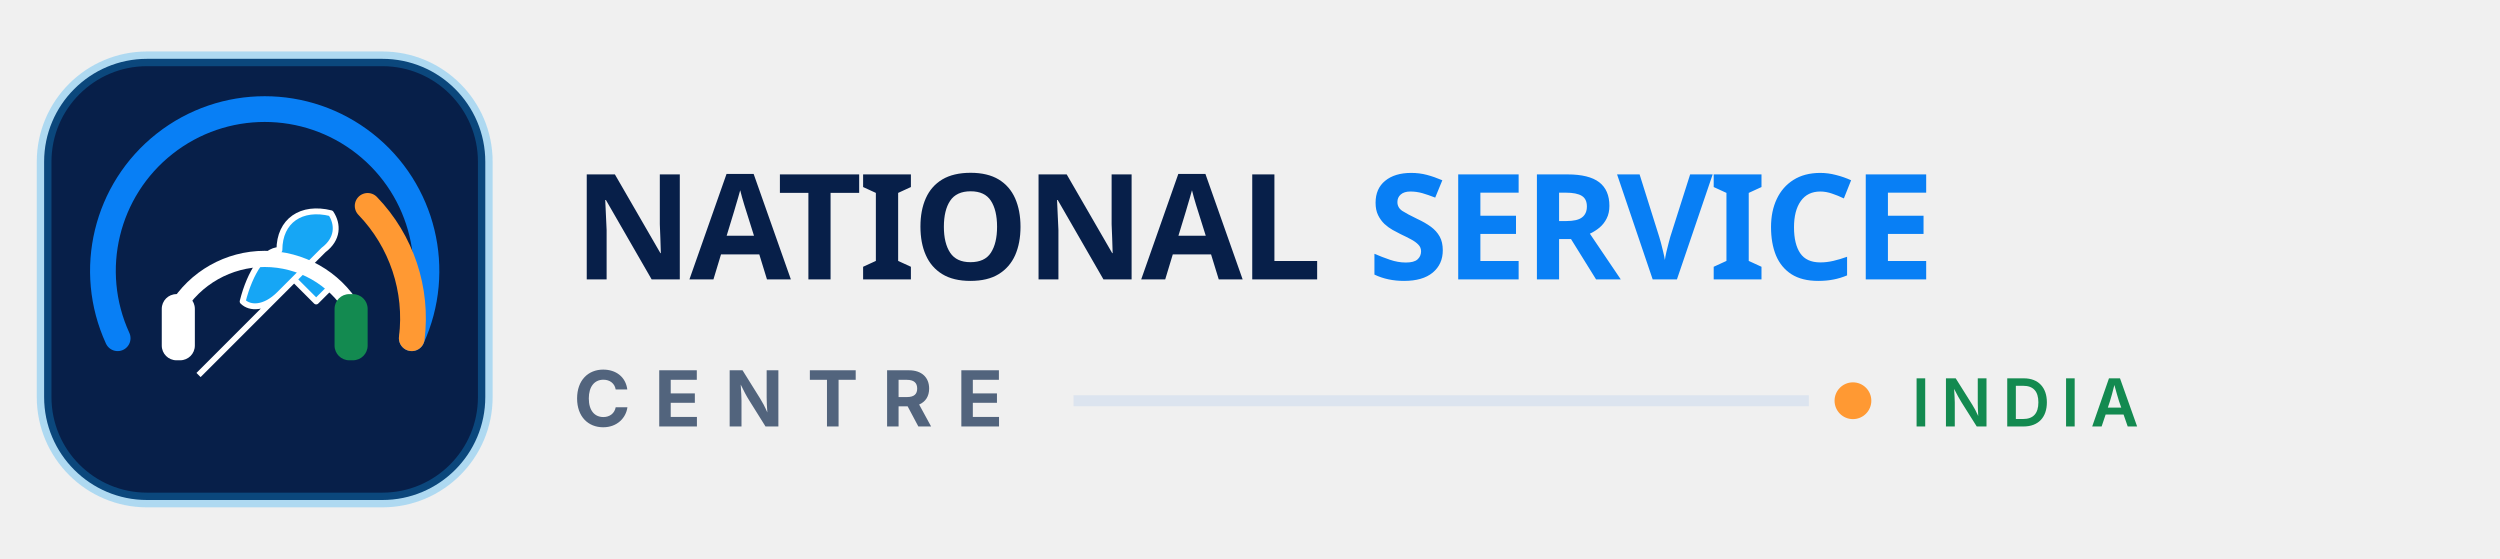
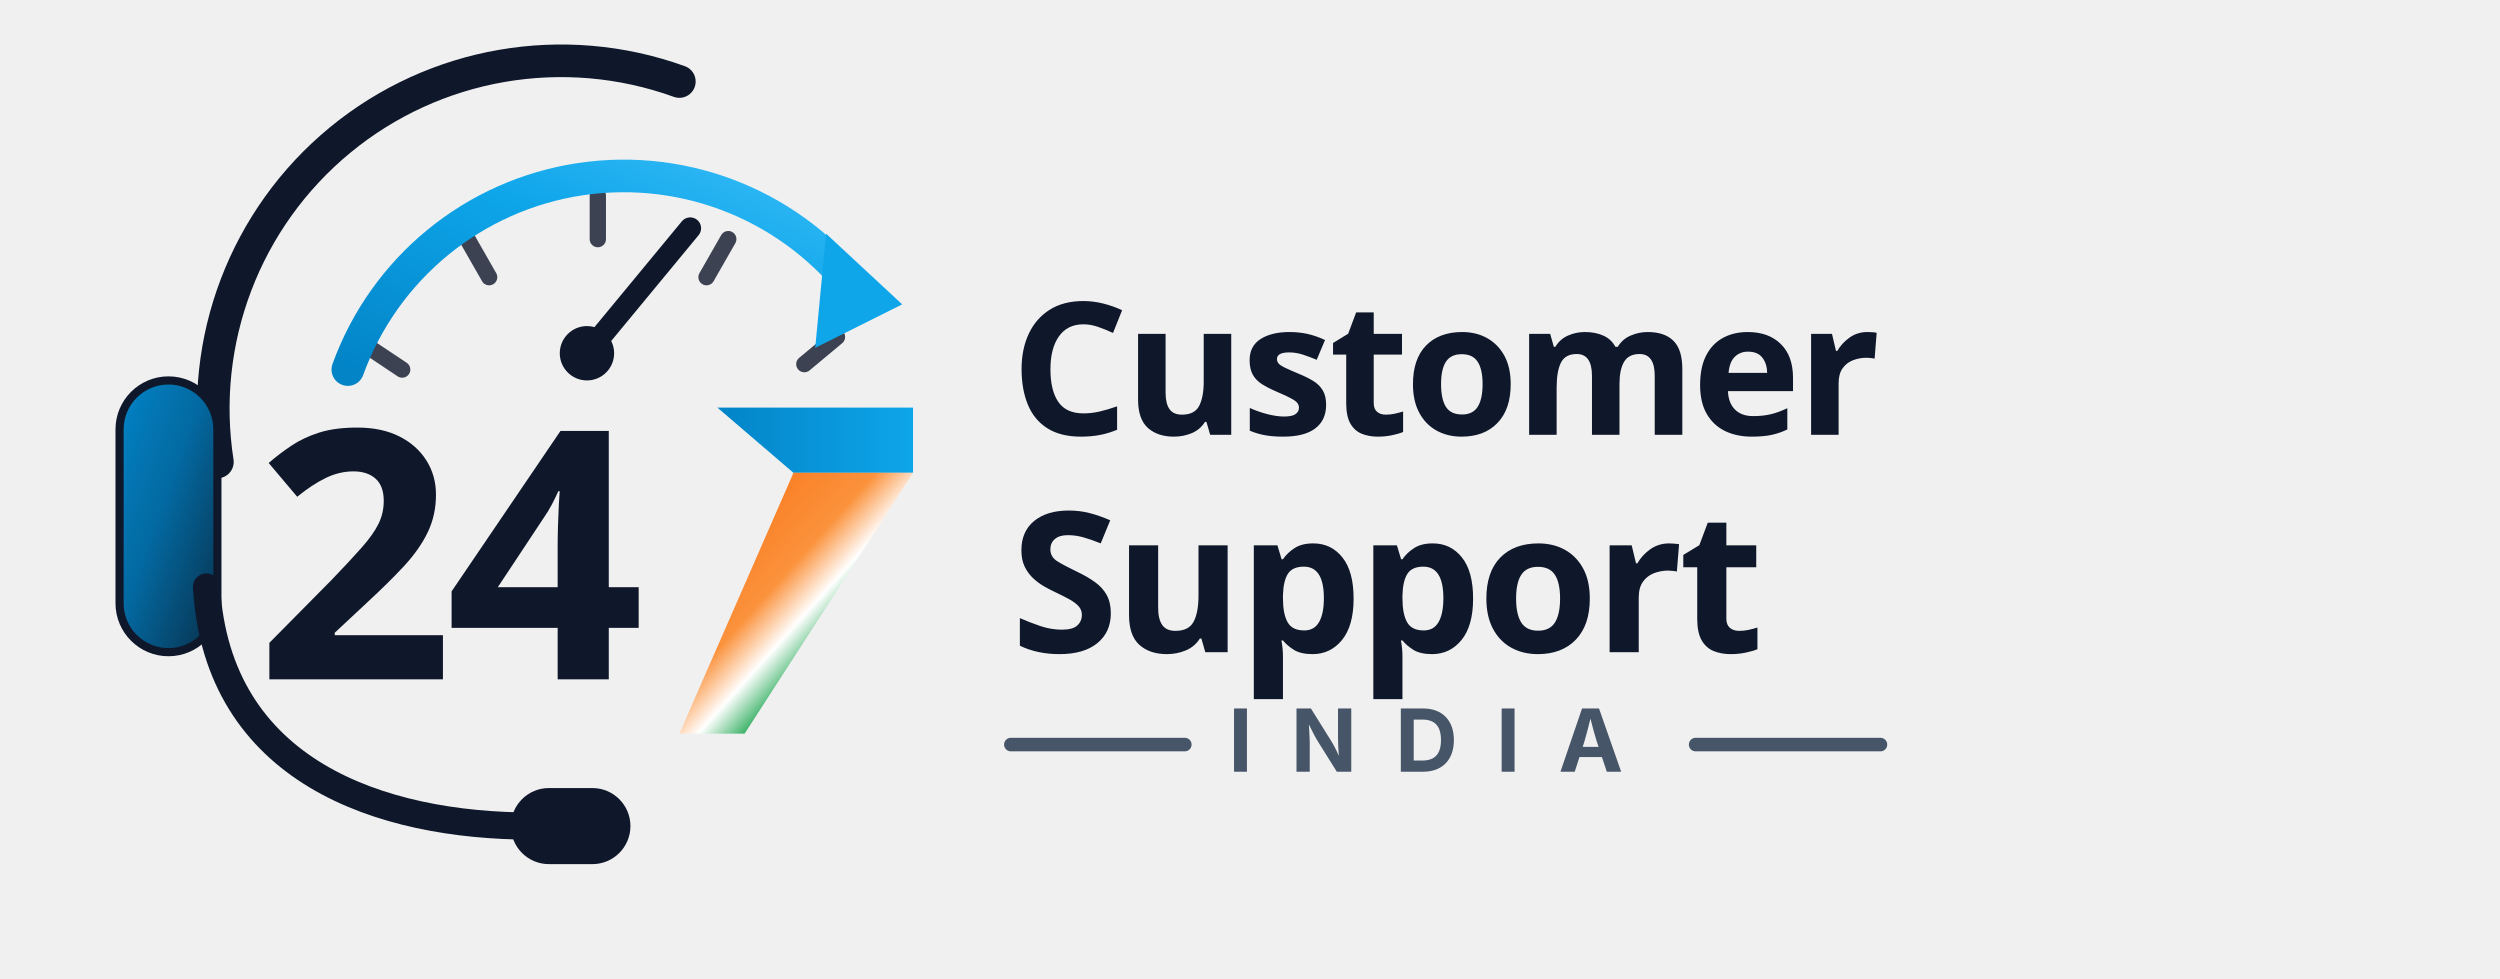
- <svg xmlns="http://www.w3.org/2000/svg" viewBox="0 0 340 76" fill="none" width="100%" height="100%">
-   <g transform="translate(4, 6)">
-     <rect x="2" y="2" width="60" height="60" rx="14" fill="#071F49" />
-     <rect x="2" y="2" width="60" height="60" rx="14" stroke="#16A6F5" stroke-width="2" stroke-opacity="0.3" />
-     <path d="M 12 40 A 22 22 0 1 1 52 40" stroke="#087FF5" stroke-width="3.5" stroke-linecap="round" />
-     <path d="M 46 22 A 22 22 0 0 1 52 40" stroke="#FF9933" stroke-width="3.5" stroke-linecap="round" />
-     <path d="M 23 45 L 37 31 M 34 28 C 34 24 37 22 41 23 C 42 24.5 42 26.5 40 28 L 38 30 L 41 33 L 39 35 L 36 32 L 34 34 C 32 36 30 36 29 35 C 30 31 32 28 34 28 Z" fill="#16A6F5" stroke="#FFFFFF" stroke-width="0.8" stroke-linejoin="round" />
-     <path d="M 20 36 A 14 14 0 0 1 44 36" fill="none" stroke="#FFFFFF" stroke-width="2.2" stroke-linecap="round" />
-     <rect x="18" y="34" width="4.5" height="9" rx="2" fill="#FFFFFF" />
-     <rect x="41.5" y="34" width="4.5" height="9" rx="2" fill="#138A50" />
+ <svg xmlns="http://www.w3.org/2000/svg" viewBox="0 0 460 180" width="100%" height="100%">
+   <defs>
+     <linearGradient id="earcupGradDark" x1="0%" y1="0%" x2="100%" y2="100%">
+       <stop offset="0%" stop-color="#0284C7" />
+       <stop offset="45%" stop-color="#0369A1" />
+       <stop offset="100%" stop-color="#082F49" />
+     </linearGradient>
+     <linearGradient id="arrowArcGradDark" x1="0%" y1="100%" x2="100%" y2="0%">
+       <stop offset="0%" stop-color="#0284C7" />
+       <stop offset="60%" stop-color="#0EA5E9" />
+       <stop offset="100%" stop-color="#38BDF8" />
+     </linearGradient>
+     <linearGradient id="tricolourGradDark" x1="10%" y1="10%" x2="90%" y2="90%">
+       <stop offset="0%" stop-color="#F97316" />
+       <stop offset="40%" stop-color="#FB923C" />
+       <stop offset="55%" stop-color="#FFFFFF" />
+       <stop offset="70%" stop-color="#16A34A" />
+       <stop offset="100%" stop-color="#15803D" />
+     </linearGradient>
+     <linearGradient id="sevenTopGradDark" x1="0%" y1="0%" x2="100%" y2="0%">
+       <stop offset="0%" stop-color="#0284C7" />
+       <stop offset="100%" stop-color="#0EA5E9" />
+     </linearGradient>
+   </defs>
+   <g id="emblemGroupDark">
+     <g class="clock-ticks" stroke="#0F172A" stroke-width="3" stroke-linecap="round" opacity="0.8">
+       <line x1="110" y1="36" x2="110" y2="44" />
+       <line x1="134" y1="44" x2="130" y2="51" />
+       <line x1="154" y1="62" x2="148" y2="67" />
+       <line x1="86" y1="44" x2="90" y2="51" />
+       <line x1="68" y1="64" x2="74" y2="68" />
+     </g>
+     <g class="clock-hand">
+       <circle cx="108" cy="65" r="5" fill="#0F172A" />
+       <line x1="108" y1="65" x2="127" y2="42" stroke="#0F172A" stroke-width="4" stroke-linecap="round" />
+     </g>
+     <g class="speed-arc">
+       <path d="M 64 68 A 54 54 0 0 1 158 54" fill="none" stroke="url(#arrowArcGradDark)" stroke-width="6" stroke-linecap="round" />
+       <polygon points="152,43 166,56 150,64" fill="#0EA5E9" />
+     </g>
+     <path d="M 40 85 A 64 64 0 0 1 125 15" fill="none" stroke="#0F172A" stroke-width="6" stroke-linecap="round" />
+     <rect x="22" y="70" width="18" height="50" rx="9" fill="url(#earcupGradDark)" stroke="#0F172A" stroke-width="1.5" />
+     <path d="M 38 108 C 40 142, 70 152, 98 152" fill="none" stroke="#0F172A" stroke-width="5" stroke-linecap="round" />
+     <rect x="94" y="145" width="22" height="14" rx="7" fill="#0F172A" />
+     <text x="47" y="125" font-family="'Poppins', 'Arial Black', sans-serif" font-weight="900" font-size="64" fill="#0F172A" letter-spacing="-2">2</text>
+     <text x="82" y="125" font-family="'Poppins', 'Arial Black', sans-serif" font-weight="900" font-size="64" fill="#0F172A" letter-spacing="-2">4</text>
+     <path d="M 132 75 L 168 75 L 168 87 L 146 87 Z" fill="url(#sevenTopGradDark)" />
+     <polygon points="146,87 168,87 137,135 125,135" fill="url(#tricolourGradDark)" />
  </g>
-   <g transform="translate(78, 14)">
-     <text x="0" y="24" font-family="'Manrope', 'Segoe UI', -apple-system, sans-serif" font-weight="800" font-size="20" letter-spacing="-0.5" fill="#071F49">
-       NATIONAL
+   <g transform="translate(186, 0)">
+     <text x="0" y="80" font-family="'Poppins', 'Montserrat', sans-serif" font-weight="800" font-size="34" letter-spacing="-0.8" fill="#0F172A">
+       Customer
    </text>
-     <text x="108" y="24" font-family="'Manrope', 'Segoe UI', -apple-system, sans-serif" font-weight="800" font-size="20" letter-spacing="-0.5" fill="#087FF5">
-       SERVICE
+     <text x="0" y="120" font-family="'Poppins', 'Montserrat', sans-serif" font-weight="800" font-size="36" letter-spacing="-0.8" fill="#0F172A">
+       Support
    </text>
-     <text x="0" y="44" font-family="'Inter', 'Segoe UI', sans-serif" font-weight="700" font-size="10.5" letter-spacing="3.2" fill="#52647D">
-       CENTRE
-     </text>
-     <line x1="68" y1="40.5" x2="168" y2="40.5" stroke="#DCE4EF" stroke-width="1.5" />
-     <circle cx="174" cy="40.5" r="2.5" fill="#FF9933" />
-     <text x="182" y="44" font-family="'Inter', 'Segoe UI', sans-serif" font-weight="600" font-size="9" letter-spacing="1.5" fill="#138A50">
-       INDIA
-     </text>
+     <g transform="translate(0, 142)">
+       <line x1="0" y1="-5" x2="32" y2="-5" stroke="#475569" stroke-width="2.5" stroke-linecap="round" />
+       <text x="40" y="0" font-family="'Inter', sans-serif" font-weight="700" font-size="16" letter-spacing="7" fill="#475569">
+         INDIA
+       </text>
+       <line x1="126" y1="-5" x2="160" y2="-5" stroke="#475569" stroke-width="2.5" stroke-linecap="round" />
+     </g>
  </g>
</svg>
